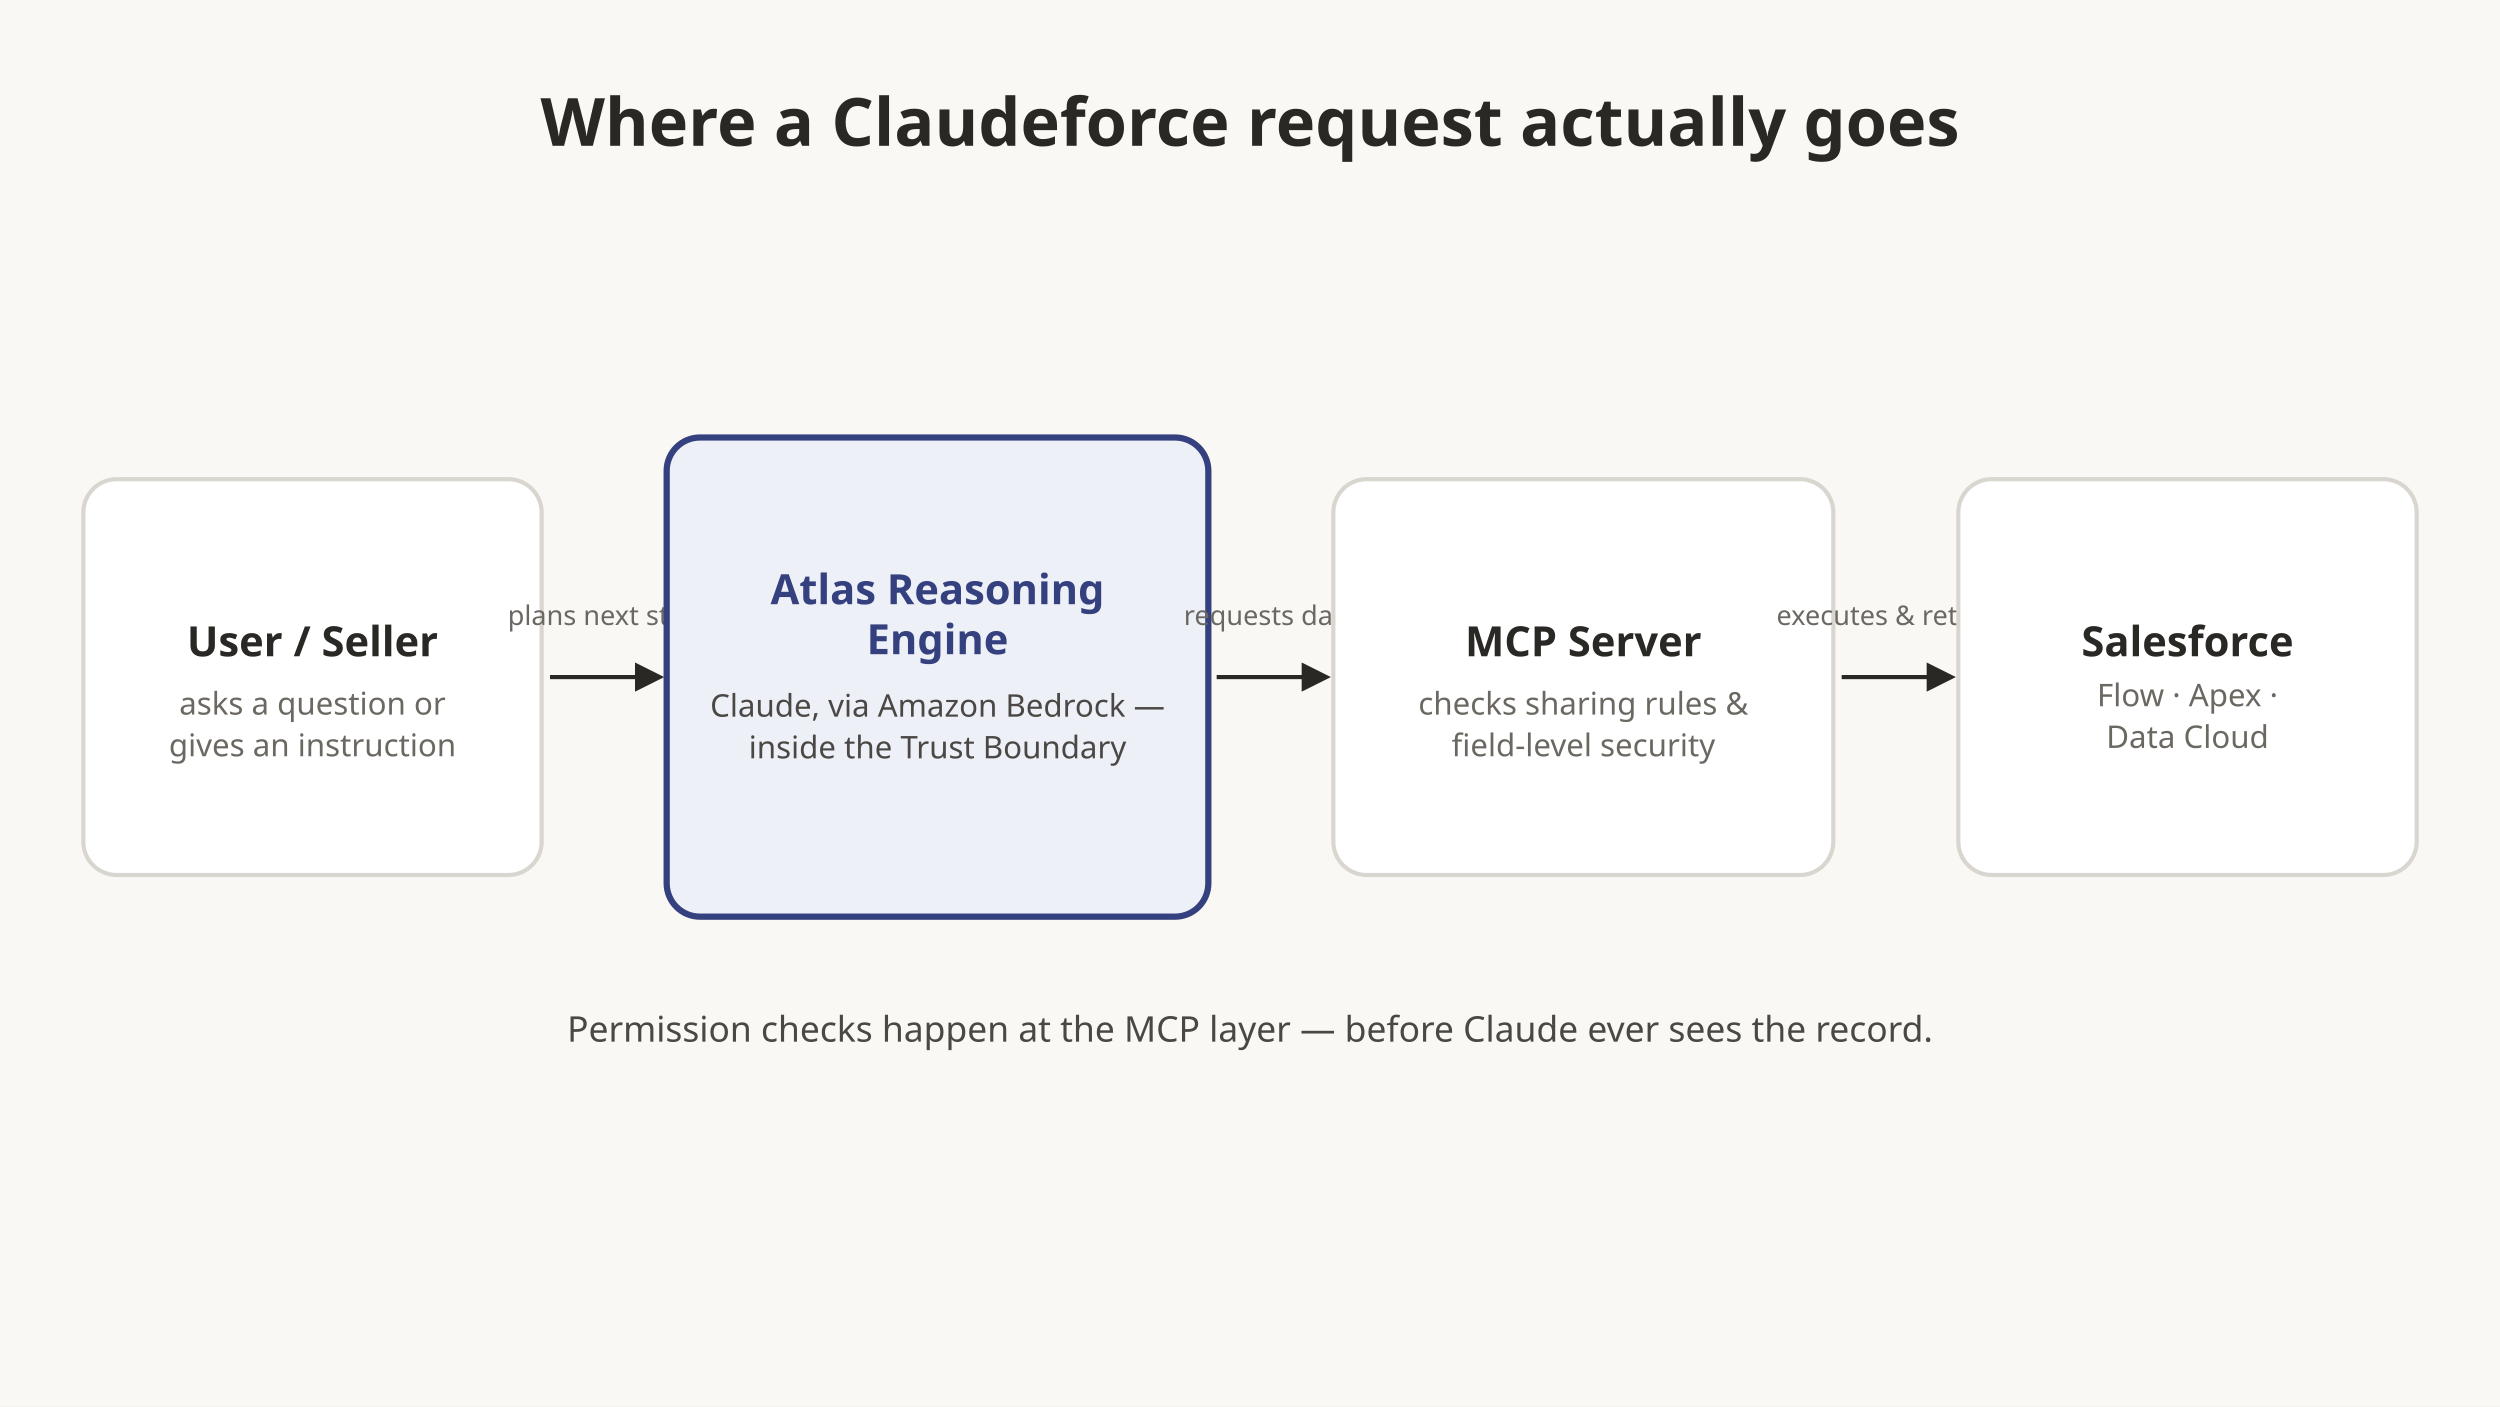
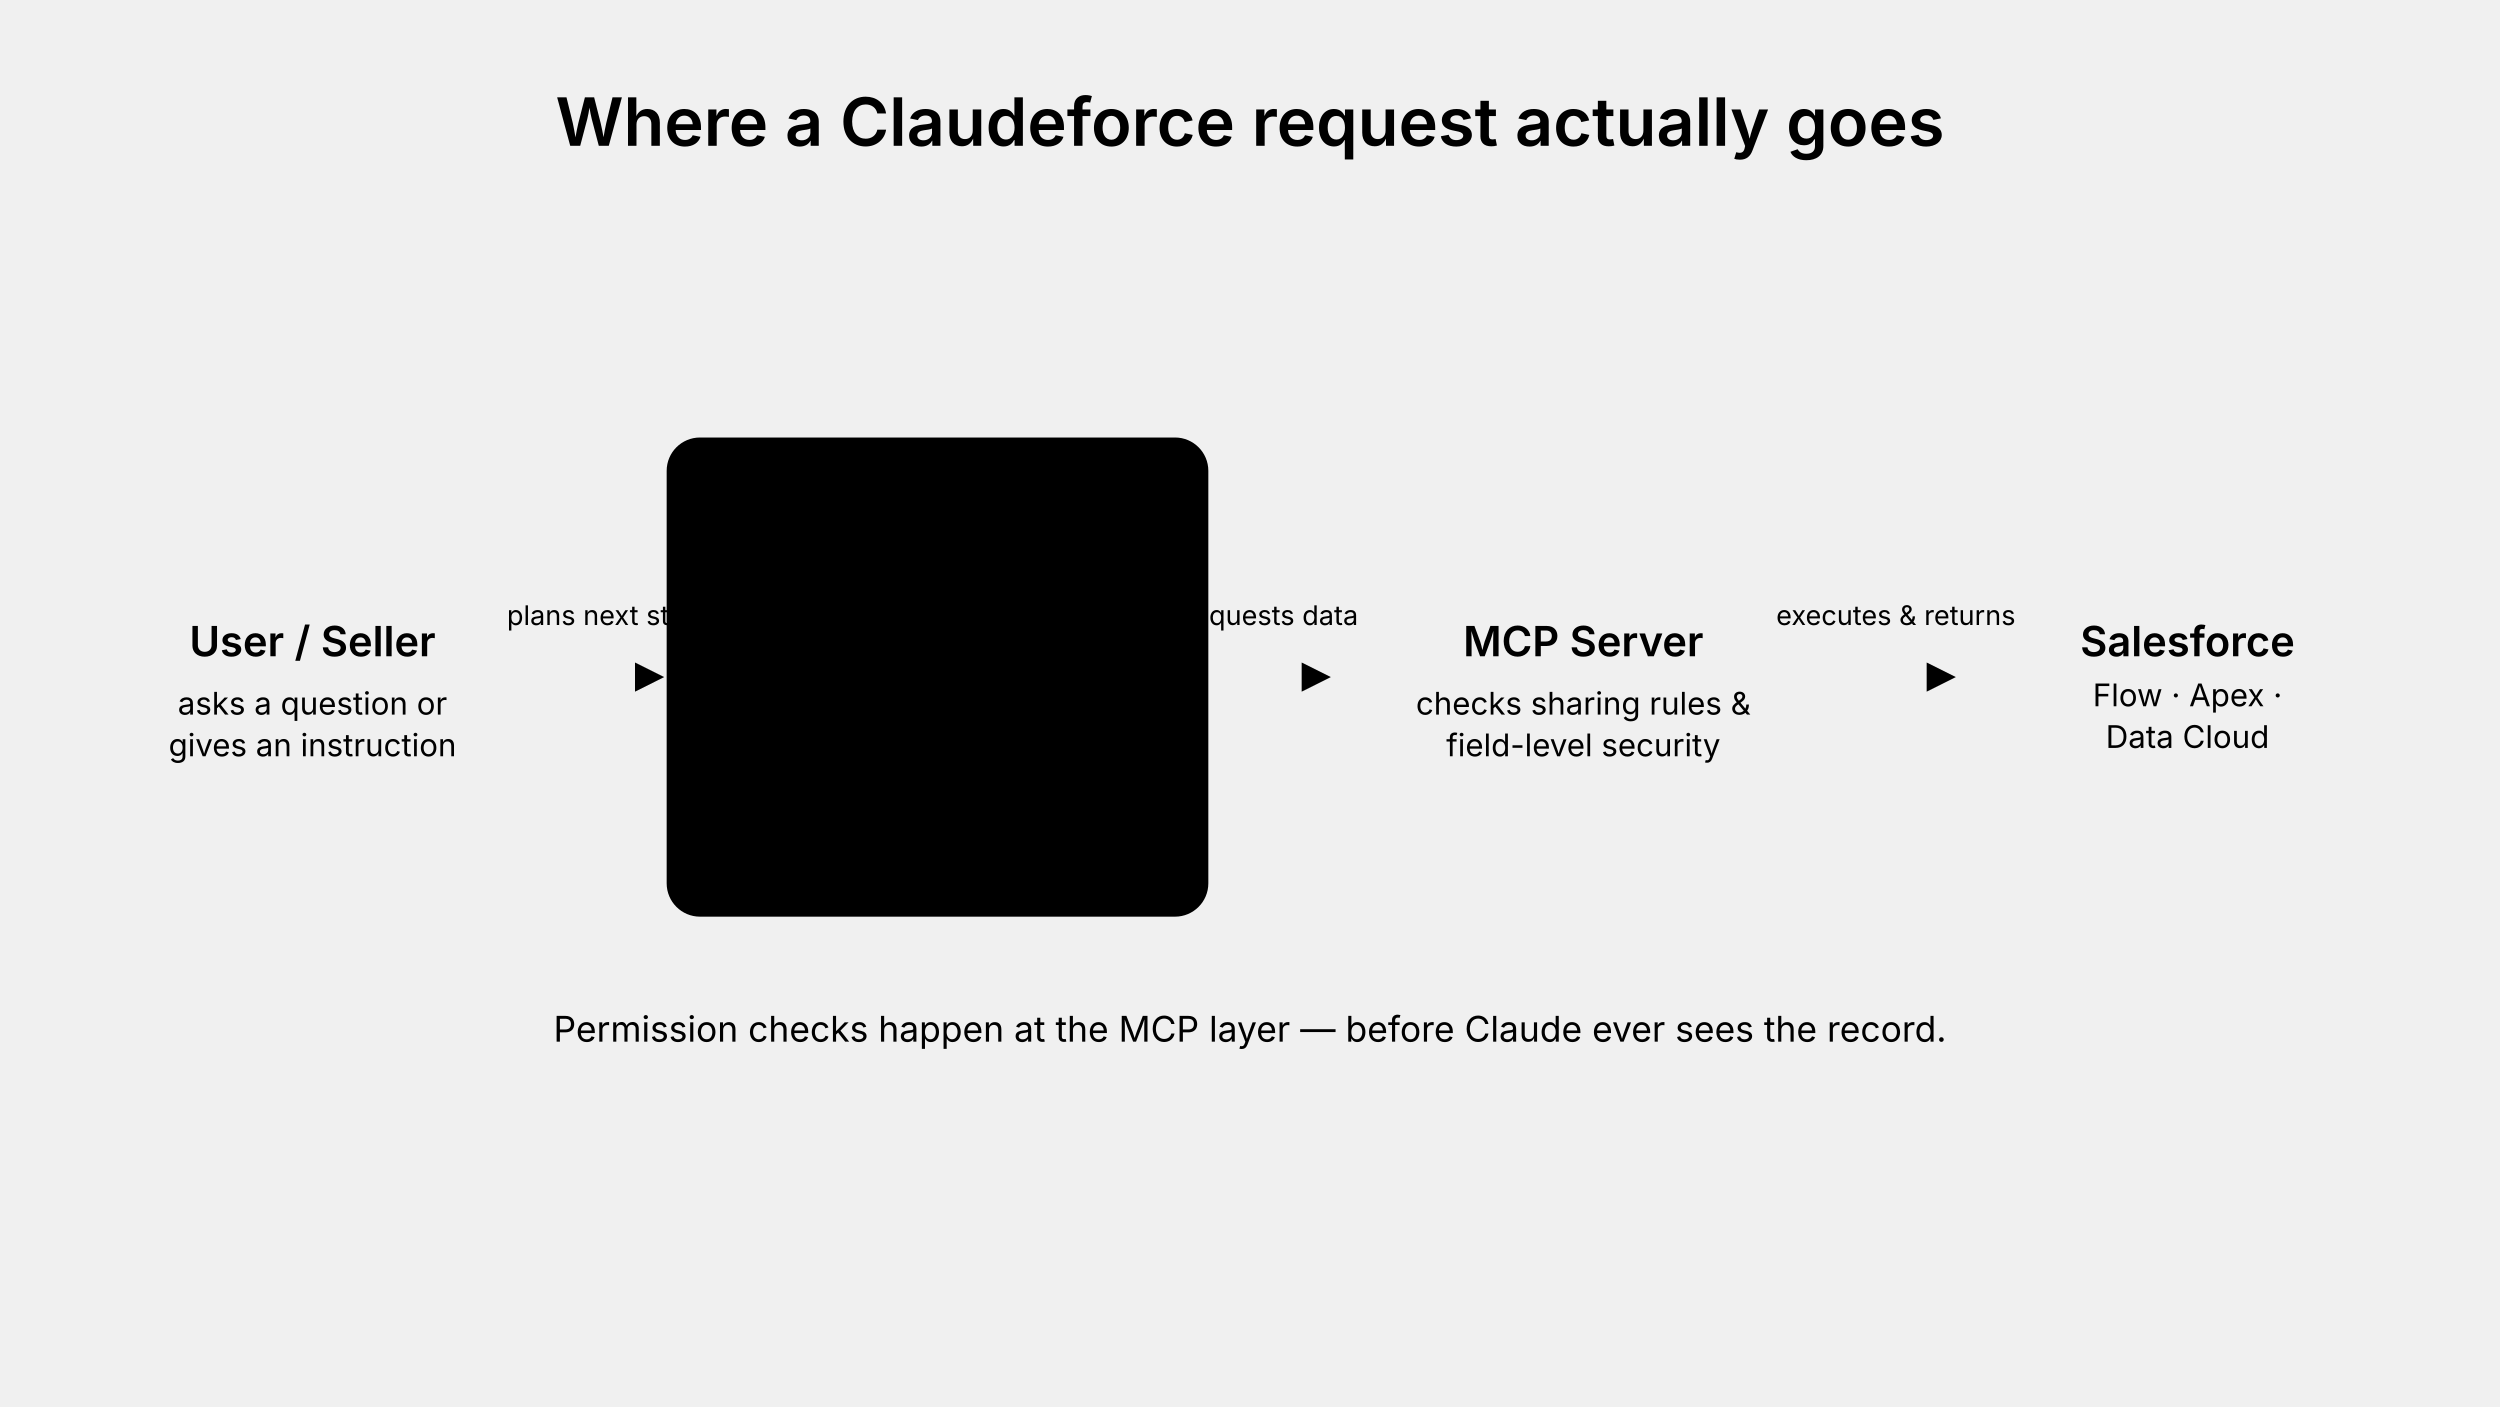
- <svg xmlns="http://www.w3.org/2000/svg" viewBox="0 0 1200 675" role="img" aria-labelledby="title desc">
-   <rect width="1200" height="675" fill="#FAF8F5" />
+ <svg xmlns="http://www.w3.org/2000/svg" viewBox="0 0 1200 675" role="img" aria-labelledby="title desc" font-family="ui-sans-serif, system-ui, -apple-system, 'Segoe UI', sans-serif">
  <defs>
    <marker id="arrow" viewBox="0 0 10 10" refX="8" refY="5" markerWidth="7" markerHeight="7" orient="auto-start-reverse">
-       <path d="M0,0 L10,5 L0,10 z" fill="#2A2825" />
+       <path d="M0,0 L10,5 L0,10 z" fill="oklch(0.19 0.005 75)" />
    </marker>
  </defs>
-   <text x="600" y="70" text-anchor="middle" font-family="'Geist', system-ui, sans-serif" font-size="32" font-weight="600" fill="#2A2825">
+   <text x="600" y="70" text-anchor="middle" font-size="32" font-weight="600" fill="oklch(0.19 0.005 75)">
    Where a Claudeforce request actually goes
  </text>
-   <rect x="40" y="230" width="220" height="190" rx="16" fill="#FFFFFF" stroke="#D9D6D0" stroke-width="2" />
-   <text x="150" y="315" text-anchor="middle" font-family="'Geist', system-ui, sans-serif" font-size="20" font-weight="600" fill="#2A2825">User / Seller</text>
-   <text x="150" y="343" text-anchor="middle" font-family="'Geist', system-ui, sans-serif" font-size="15" fill="#6B6862">asks a question or</text>
-   <text x="150" y="363" text-anchor="middle" font-family="'Geist', system-ui, sans-serif" font-size="15" fill="#6B6862">gives an instruction</text>
-   <line x1="264" y1="325" x2="316" y2="325" stroke="#2A2825" stroke-width="2" marker-end="url(#arrow)" />
-   <text x="290" y="300" text-anchor="middle" font-family="'Geist', system-ui, sans-serif" font-size="13" fill="#6B6862">plans next step</text>
-   <rect x="320" y="210" width="260" height="230" rx="16" fill="#EEF0F8" stroke="#35407E" stroke-width="3" />
-   <text x="450" y="290" text-anchor="middle" font-family="'Geist', system-ui, sans-serif" font-size="20" font-weight="600" fill="#35407E">Atlas Reasoning</text>
-   <text x="450" y="314" text-anchor="middle" font-family="'Geist', system-ui, sans-serif" font-size="20" font-weight="600" fill="#35407E">Engine</text>
-   <text x="450" y="344" text-anchor="middle" font-family="'Geist', system-ui, sans-serif" font-size="15" fill="#4A4744">Claude, via Amazon Bedrock —</text>
-   <text x="450" y="364" text-anchor="middle" font-family="'Geist', system-ui, sans-serif" font-size="15" fill="#4A4744">inside the Trust Boundary</text>
-   <line x1="584" y1="325" x2="636" y2="325" stroke="#2A2825" stroke-width="2" marker-end="url(#arrow)" />
-   <text x="610" y="300" text-anchor="middle" font-family="'Geist', system-ui, sans-serif" font-size="13" fill="#6B6862">requests data</text>
-   <rect x="640" y="230" width="240" height="190" rx="16" fill="#FFFFFF" stroke="#D9D6D0" stroke-width="2" />
-   <text x="760" y="315" text-anchor="middle" font-family="'Geist', system-ui, sans-serif" font-size="20" font-weight="600" fill="#2A2825">MCP Server</text>
-   <text x="760" y="343" text-anchor="middle" font-family="'Geist', system-ui, sans-serif" font-size="15" fill="#6B6862">checks sharing rules &amp;</text>
-   <text x="760" y="363" text-anchor="middle" font-family="'Geist', system-ui, sans-serif" font-size="15" fill="#6B6862">field-level security</text>
-   <line x1="884" y1="325" x2="936" y2="325" stroke="#2A2825" stroke-width="2" marker-end="url(#arrow)" />
-   <text x="910" y="300" text-anchor="middle" font-family="'Geist', system-ui, sans-serif" font-size="13" fill="#6B6862">executes &amp; returns</text>
-   <rect x="940" y="230" width="220" height="190" rx="16" fill="#FFFFFF" stroke="#D9D6D0" stroke-width="2" />
-   <text x="1050" y="315" text-anchor="middle" font-family="'Geist', system-ui, sans-serif" font-size="20" font-weight="600" fill="#2A2825">Salesforce</text>
-   <text x="1050" y="339" text-anchor="middle" font-family="'Geist', system-ui, sans-serif" font-size="15" fill="#6B6862">Flow · Apex ·</text>
-   <text x="1050" y="359" text-anchor="middle" font-family="'Geist', system-ui, sans-serif" font-size="15" fill="#6B6862">Data Cloud</text>
-   <text x="600" y="500" text-anchor="middle" font-family="'Geist', system-ui, sans-serif" font-size="17" fill="#4A4744">
+   <rect x="40" y="230" width="220" height="190" rx="16" fill="none" stroke="oklch(0.82 0.007 75)" stroke-width="2" />
+   <text x="150" y="315" text-anchor="middle" font-size="20" font-weight="600" fill="oklch(0.19 0.005 75)">User / Seller</text>
+   <text x="150" y="343" text-anchor="middle" font-size="15" fill="oklch(0.36 0.009 75)">asks a question or</text>
+   <text x="150" y="363" text-anchor="middle" font-size="15" fill="oklch(0.36 0.009 75)">gives an instruction</text>
+   <line x1="264" y1="325" x2="316" y2="325" stroke="oklch(0.19 0.005 75)" stroke-width="2" marker-end="url(#arrow)" />
+   <text x="290" y="300" text-anchor="middle" font-size="13" fill="oklch(0.36 0.009 75)">plans next step</text>
+   <rect x="320" y="210" width="260" height="230" rx="16" fill="oklch(0.42 0.09 255 / 8%)" stroke="oklch(0.42 0.09 255)" stroke-width="2.5" />
+   <text x="450" y="290" text-anchor="middle" font-size="20" font-weight="600" fill="oklch(0.42 0.09 255)">Atlas Reasoning</text>
+   <text x="450" y="314" text-anchor="middle" font-size="20" font-weight="600" fill="oklch(0.42 0.09 255)">Engine</text>
+   <text x="450" y="344" text-anchor="middle" font-size="15" fill="oklch(0.36 0.009 75)">Claude, via Amazon Bedrock —</text>
+   <text x="450" y="364" text-anchor="middle" font-size="15" fill="oklch(0.36 0.009 75)">inside the Trust Boundary</text>
+   <line x1="584" y1="325" x2="636" y2="325" stroke="oklch(0.19 0.005 75)" stroke-width="2" marker-end="url(#arrow)" />
+   <text x="610" y="300" text-anchor="middle" font-size="13" fill="oklch(0.36 0.009 75)">requests data</text>
+   <rect x="640" y="230" width="240" height="190" rx="16" fill="none" stroke="oklch(0.82 0.007 75)" stroke-width="2" />
+   <text x="760" y="315" text-anchor="middle" font-size="20" font-weight="600" fill="oklch(0.19 0.005 75)">MCP Server</text>
+   <text x="760" y="343" text-anchor="middle" font-size="15" fill="oklch(0.36 0.009 75)">checks sharing rules &amp;</text>
+   <text x="760" y="363" text-anchor="middle" font-size="15" fill="oklch(0.36 0.009 75)">field-level security</text>
+   <line x1="884" y1="325" x2="936" y2="325" stroke="oklch(0.19 0.005 75)" stroke-width="2" marker-end="url(#arrow)" />
+   <text x="910" y="300" text-anchor="middle" font-size="13" fill="oklch(0.36 0.009 75)">executes &amp; returns</text>
+   <rect x="940" y="230" width="220" height="190" rx="16" fill="none" stroke="oklch(0.82 0.007 75)" stroke-width="2" />
+   <text x="1050" y="315" text-anchor="middle" font-size="20" font-weight="600" fill="oklch(0.19 0.005 75)">Salesforce</text>
+   <text x="1050" y="339" text-anchor="middle" font-size="15" fill="oklch(0.36 0.009 75)">Flow · Apex ·</text>
+   <text x="1050" y="359" text-anchor="middle" font-size="15" fill="oklch(0.36 0.009 75)">Data Cloud</text>
+   <text x="600" y="500" text-anchor="middle" font-size="17" fill="oklch(0.36 0.009 75)">
    Permission checks happen at the MCP layer — before Claude ever sees the record.
  </text>
</svg>
